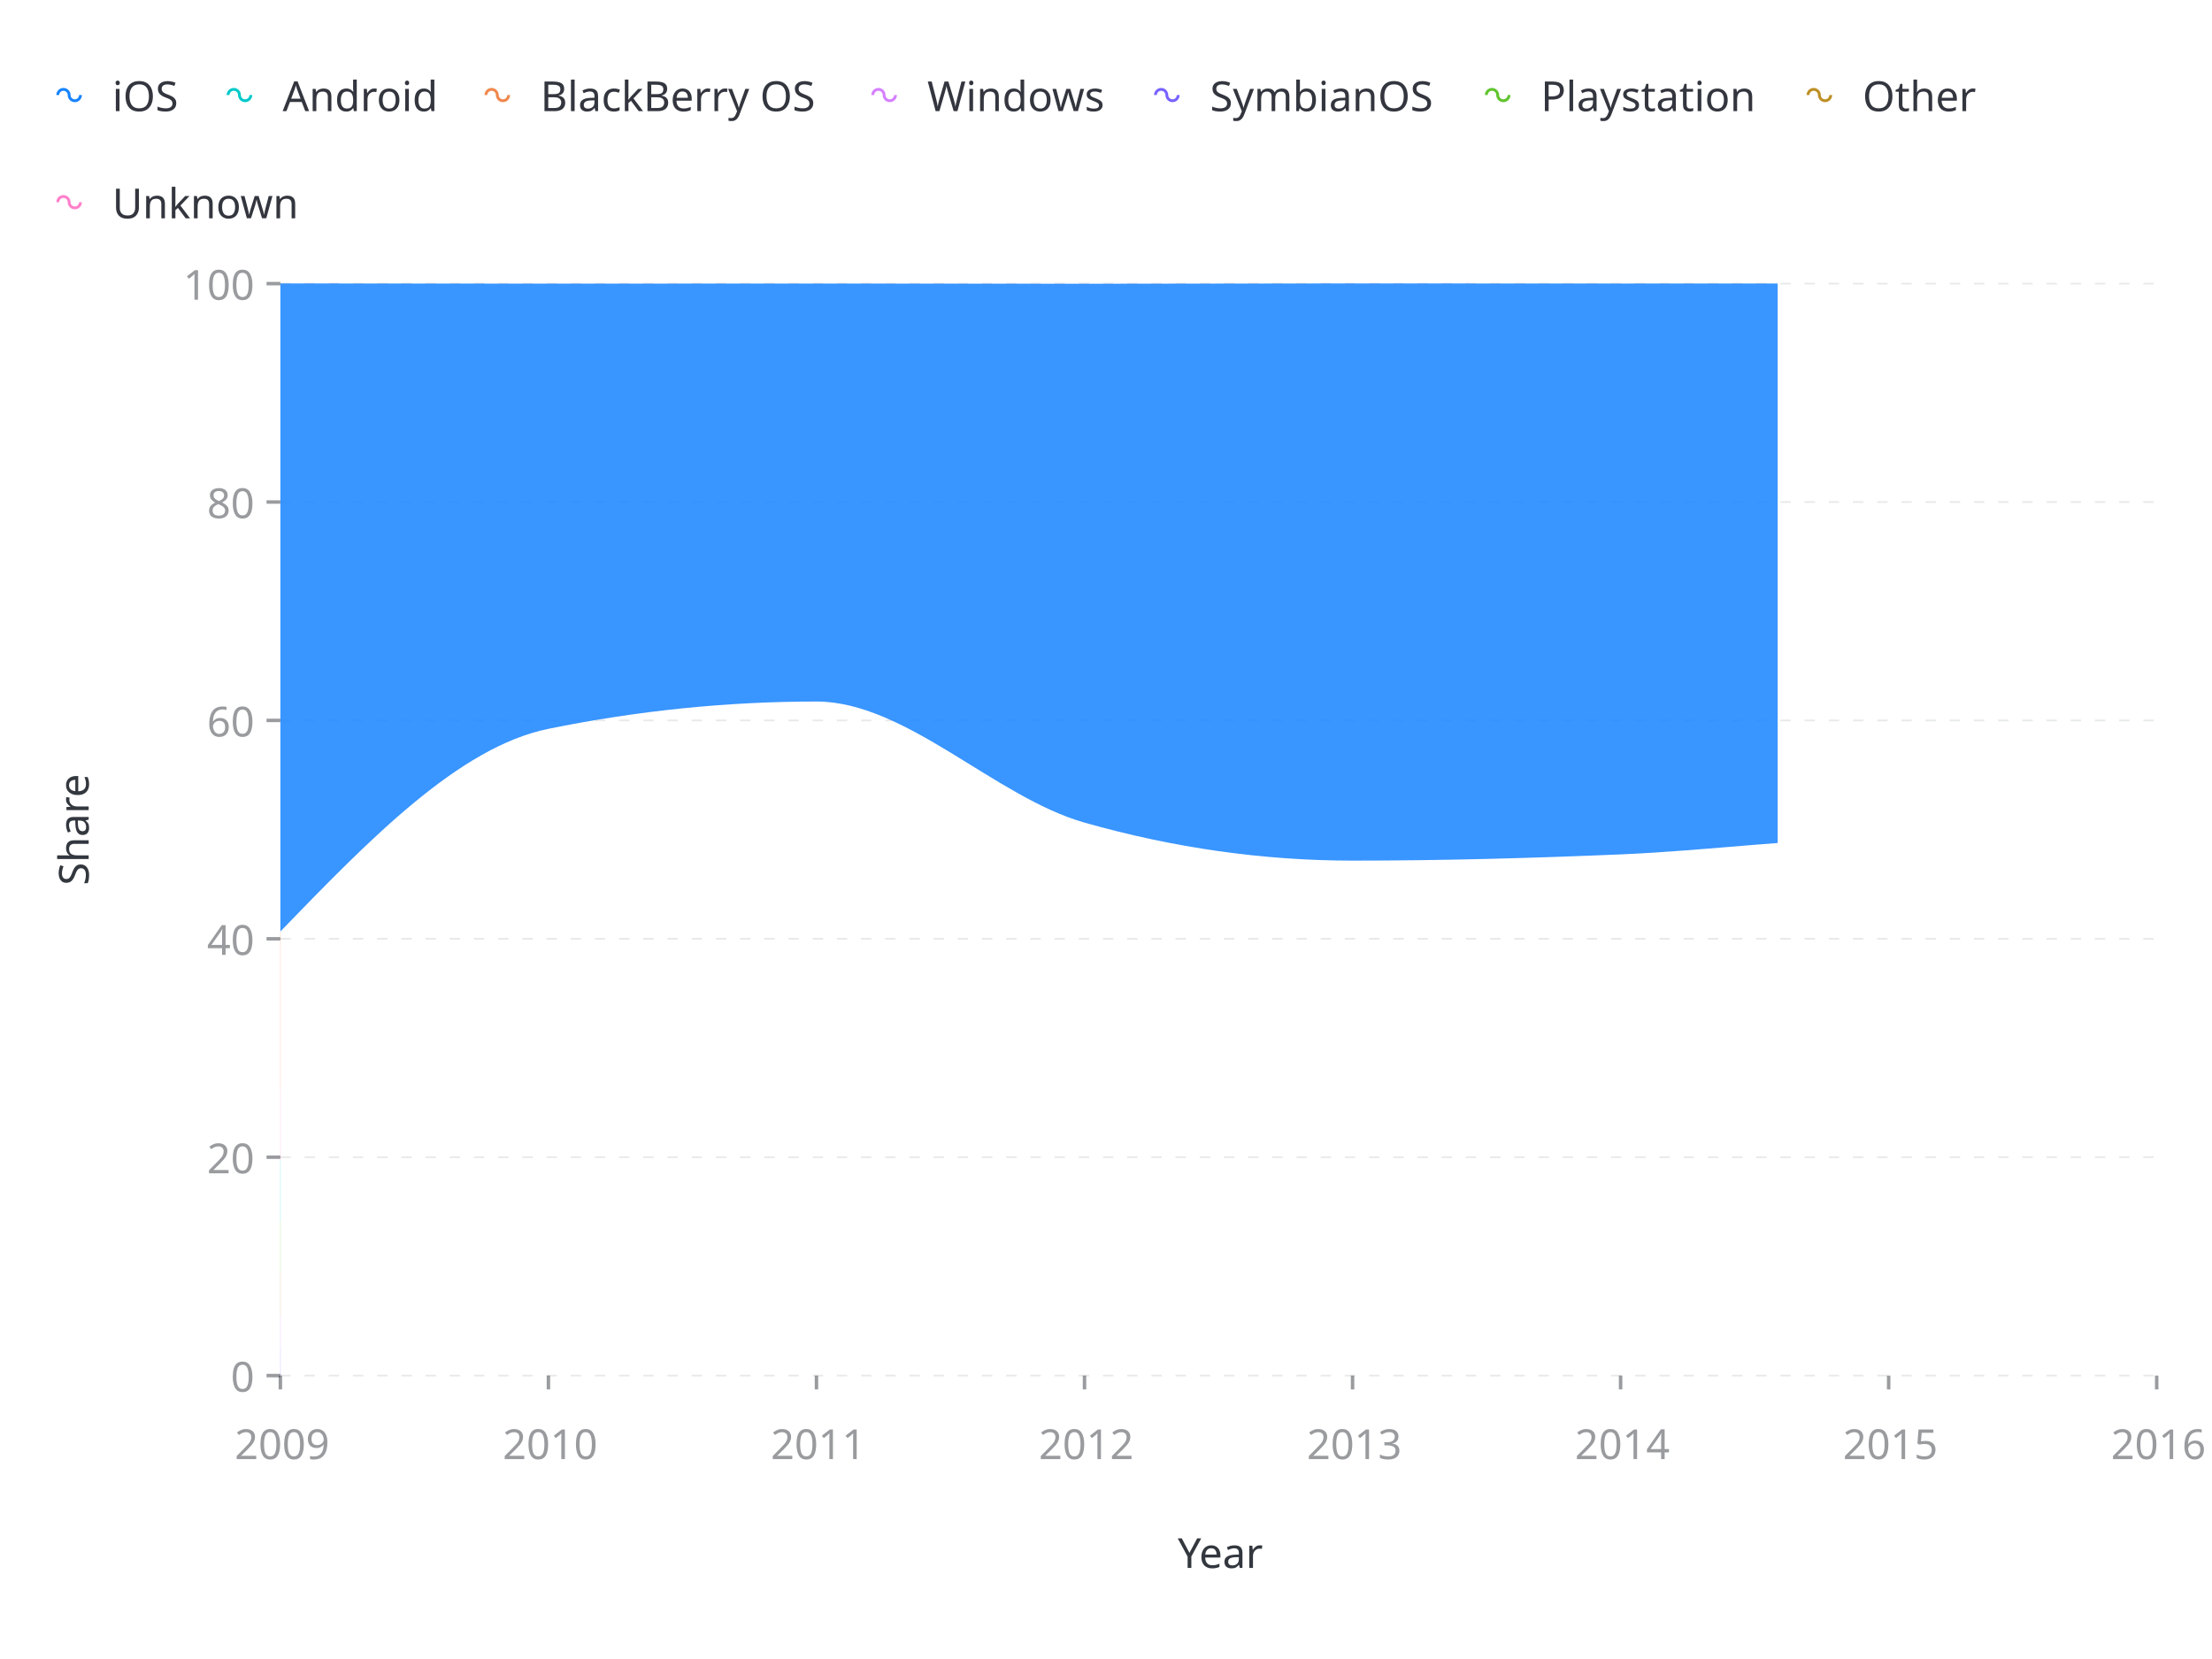
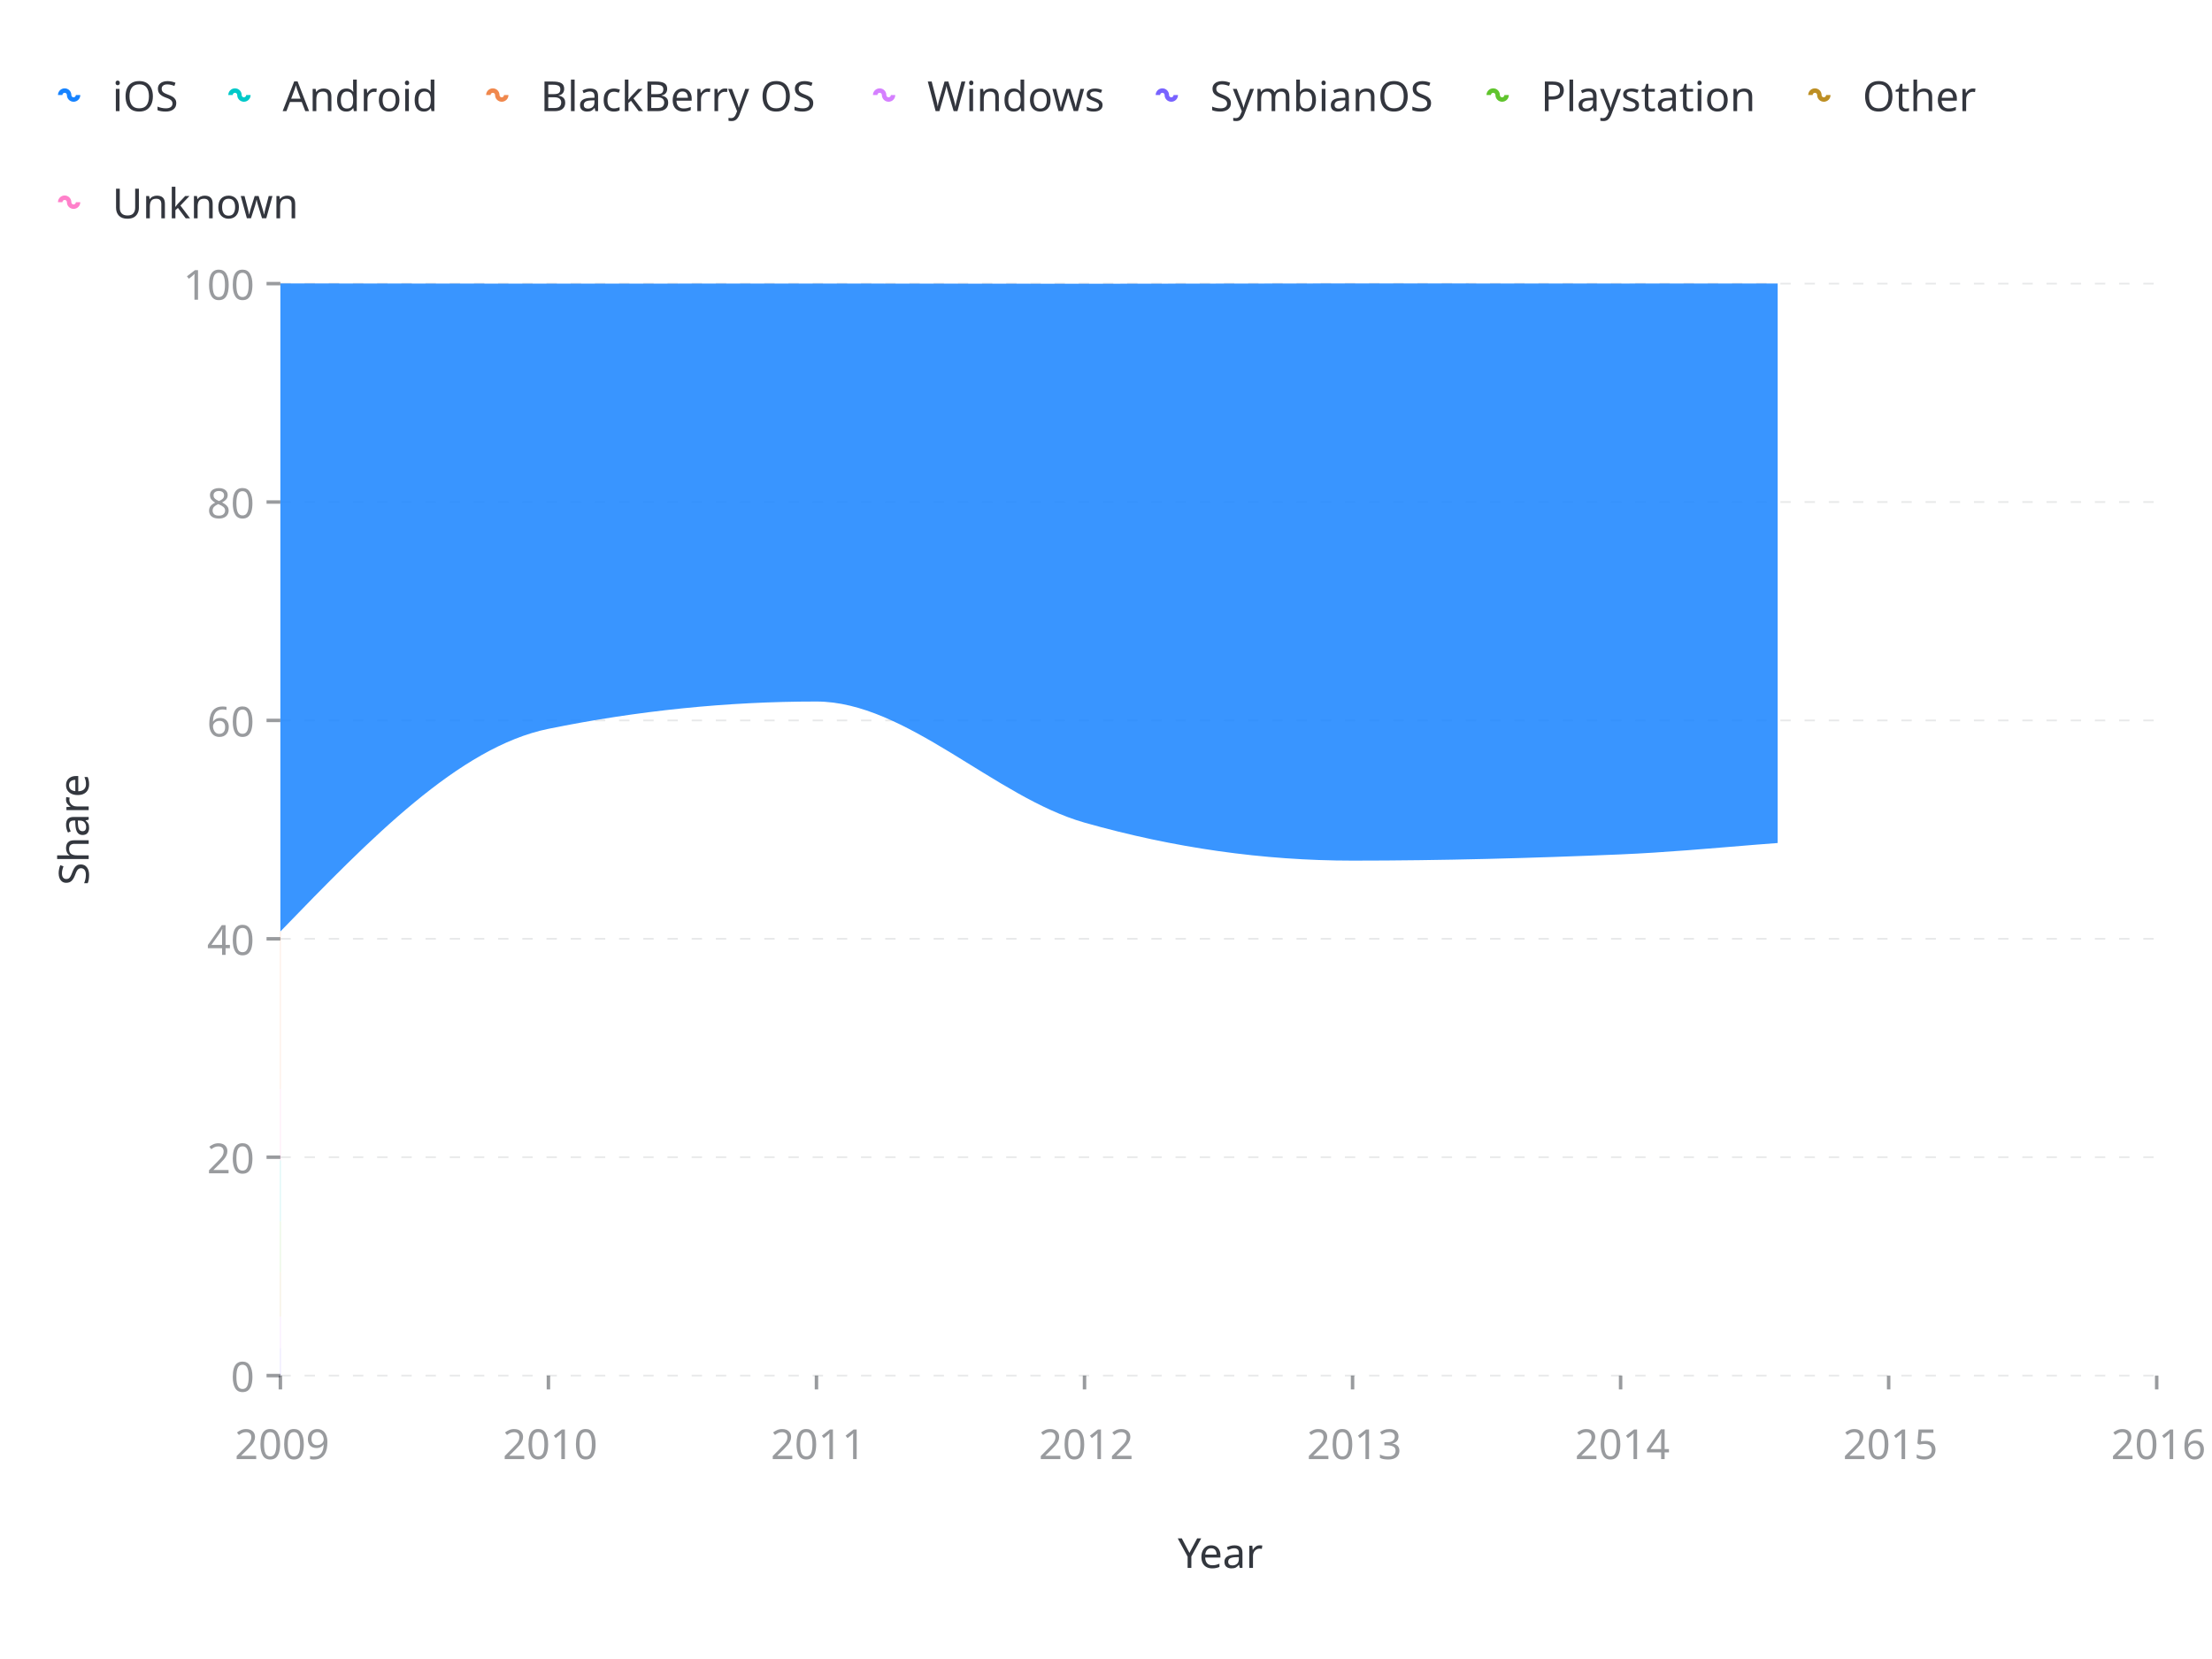
<svg xmlns="http://www.w3.org/2000/svg" width="640" height="480" color-interpolation-filters="sRGB" style="background: transparent;">
  <defs>
    <clipPath id="j" transform="matrix(1 0 0 1 -16 -16)">
      <use href="#a" transform="matrix(1 0 0 1 16 16)" />
    </clipPath>
    <clipPath id="k" transform="matrix(1 0 0 1 -81.12 -82)">
      <use href="#b" transform="matrix(.798 0 0 1 81.12 82)" />
    </clipPath>
    <clipPath id="l" transform="matrix(1 0 0 1 -81.12 -82)">
      <use href="#c" transform="matrix(.0001 0 0 1 81.12 82)" />
    </clipPath>
    <clipPath id="m" transform="matrix(1 0 0 1 -81.12 -82)">
      <use href="#d" transform="matrix(.0001 0 0 1 81.12 82)" />
    </clipPath>
    <clipPath id="n" transform="matrix(1 0 0 1 -81.12 -82)">
      <use href="#e" transform="matrix(.0001 0 0 1 81.12 82)" />
    </clipPath>
    <clipPath id="o" transform="matrix(1 0 0 1 -81.12 -82)">
      <use href="#f" transform="matrix(.0001 0 0 1 81.12 82)" />
    </clipPath>
    <clipPath id="p" transform="matrix(1 0 0 1 -81.12 -82)">
      <use href="#g" transform="matrix(.0001 0 0 1 81.12 82)" />
    </clipPath>
    <clipPath id="q" transform="matrix(1 0 0 1 -81.12 -82)">
      <use href="#h" transform="matrix(.0001 0 0 1 81.12 82)" />
    </clipPath>
    <clipPath id="r" transform="matrix(1 0 0 1 -81.12 -82)">
      <use href="#i" transform="matrix(.0001 0 0 1 81.12 82)" />
    </clipPath>
  </defs>
  <g>
    <g fill="none">
      <g fill="none" class="view">
        <g>
          <path width="640" height="480" x="0" y="0" fill="rgba(0,0,0,0)" d="m0 0 640 0 0 480-640 0z" class="area" />
        </g>
        <g>
          <path width="608" height="448" x="16" y="16" fill="rgba(0,0,0,0)" d="m16 16 608 0 0 448-608 0z" class="area" />
        </g>
        <g>
          <path width="542.88" height="316" x="81.12" y="82" fill="rgba(0,0,0,0)" d="m81.12 82 542.88 0 0 316-542.88 0z" class="area" />
        </g>
        <g>
          <path width="542.88" height="316" x="81.12" y="82" fill="rgba(0,0,0,0)" d="m81.12 82 542.88 0 0 316-542.88 0z" class="area" />
        </g>
        <g fill="none" class="component">
          <g fill="none" transform="matrix(1 0 0 1 16 16)">
            <g fill="none" class="legend-category">
              <g fill="none" class="legend-title-group">
                <g fill="none" class="legend-title" />
              </g>
              <g fill="none" class="legend-items-group">
                <g fill="none" class="legend-items">
                  <g fill="none" class="items-navigator">
                    <g fill="none" class="navigator-content-group" clip-path="url(#j)">
                      <g fill="none" class="navigator-play-window">
                        <g fill="none" class="items-item-page">
                          <g fill="none" class="items-item">
                            <g fill="none" class="legend-category-item-background-group">
                              <g>
                                <path width="37.28" height="23" fill="rgba(0,0,0,0)" d="m0 0 37.28 0 0 23-37.28 0z" class="legend-category-item-background" visibility="visible" />
                              </g>
                            </g>
-                             <g fill="none" class="legend-category-item-marker-group" transform="matrix(.41161 0 0 .41161 4 11.5)">
-                               <g>
-                                 <path fill="none" stroke="rgba(23,131,255,1)" stroke-width="2" d="M-8 0a4 4 0 1 1 8 0 4 4 0 1 0 8 0" class="legend-category-item-marker" visibility="visible" />
+                             <g fill="none" class="legend-category-item-marker-group" transform="matrix(.32322 0 0 .32322 4 11.5)">
+                               <g>
+                                 <path fill="none" stroke="rgba(23,131,255,1)" stroke-width="4" d="M-8 0a4 4 0 1 1 8 0 4 4 0 1 0 8 0" class="legend-category-item-marker" visibility="visible" />
                              </g>
                            </g>
                            <g fill="none" class="legend-category-item-label-group" transform="matrix(1 0 0 1 16 11.5)">
                              <g>
                                <text fill="rgba(29,33,41,1)" fill-opacity=".9" stroke-width="1" class="legend-category-item-label" dominant-baseline="central" dx=".5" dy="0" font-family="sans-serif" font-size="12" font-style="normal" font-variant="normal" font-weight="normal" paint-order="stroke" style="transform:translate(0px, 0px);" text-anchor="left" visibility="visible">iOS</text>
                              </g>
                            </g>
                            <g fill="none" class="legend-category-item-value-group" />
                          </g>
                          <g fill="none" class="items-item" transform="matrix(1 0 0 1 49.28 0)">
                            <g fill="none" class="legend-category-item-background-group">
                              <g>
                                <path width="62.6" height="23" fill="rgba(0,0,0,0)" d="m0 0 62.6 0 0 23-62.6 0z" class="legend-category-item-background" visibility="visible" />
                              </g>
                            </g>
-                             <g fill="none" class="legend-category-item-marker-group" transform="matrix(.41161 0 0 .41161 4 11.5)">
-                               <g>
-                                 <path fill="none" stroke="rgba(0,201,201,1)" stroke-width="2" d="M-8 0a4 4 0 1 1 8 0 4 4 0 1 0 8 0" class="legend-category-item-marker" visibility="visible" />
+                             <g fill="none" class="legend-category-item-marker-group" transform="matrix(.32322 0 0 .32322 4 11.5)">
+                               <g>
+                                 <path fill="none" stroke="rgba(0,201,201,1)" stroke-width="4" d="M-8 0a4 4 0 1 1 8 0 4 4 0 1 0 8 0" class="legend-category-item-marker" visibility="visible" />
                              </g>
                            </g>
                            <g fill="none" class="legend-category-item-label-group" transform="matrix(1 0 0 1 16 11.5)">
                              <g>
                                <text fill="rgba(29,33,41,1)" fill-opacity=".9" stroke-width="1" class="legend-category-item-label" dominant-baseline="central" dx=".5" dy="0" font-family="sans-serif" font-size="12" font-style="normal" font-variant="normal" font-weight="normal" paint-order="stroke" style="transform:translate(0px, 0px);" text-anchor="left" visibility="visible">Android</text>
                              </g>
                            </g>
                            <g fill="none" class="legend-category-item-value-group" />
                          </g>
                          <g fill="none" class="items-item" transform="matrix(1 0 0 1 123.88 0)">
                            <g fill="none" class="legend-category-item-background-group">
                              <g>
                                <path width="99.92" height="23" fill="rgba(0,0,0,0)" d="m0 0 99.92 0 0 23-99.92 0z" class="legend-category-item-background" visibility="visible" />
                              </g>
                            </g>
-                             <g fill="none" class="legend-category-item-marker-group" transform="matrix(.41161 0 0 .41161 4 11.5)">
-                               <g>
-                                 <path fill="none" stroke="rgba(240,136,77,1)" stroke-width="2" d="M-8 0a4 4 0 1 1 8 0 4 4 0 1 0 8 0" class="legend-category-item-marker" visibility="visible" />
+                             <g fill="none" class="legend-category-item-marker-group" transform="matrix(.32322 0 0 .32322 4 11.5)">
+                               <g>
+                                 <path fill="none" stroke="rgba(240,136,77,1)" stroke-width="4" d="M-8 0a4 4 0 1 1 8 0 4 4 0 1 0 8 0" class="legend-category-item-marker" visibility="visible" />
                              </g>
                            </g>
                            <g fill="none" class="legend-category-item-label-group" transform="matrix(1 0 0 1 16 11.5)">
                              <g>
                                <text fill="rgba(29,33,41,1)" fill-opacity=".9" stroke-width="1" class="legend-category-item-label" dominant-baseline="central" dx=".5" dy="0" font-family="sans-serif" font-size="12" font-style="normal" font-variant="normal" font-weight="normal" paint-order="stroke" style="transform:translate(0px, 0px);" text-anchor="left" visibility="visible">BlackBerry OS</text>
                              </g>
                            </g>
                            <g fill="none" class="legend-category-item-value-group" />
                          </g>
                          <g fill="none" class="items-item" transform="matrix(1 0 0 1 235.8 0)">
                            <g fill="none" class="legend-category-item-background-group">
                              <g>
                                <path width="69.8" height="23" fill="rgba(0,0,0,0)" d="m0 0 69.8 0 0 23-69.8 0z" class="legend-category-item-background" visibility="visible" />
                              </g>
                            </g>
-                             <g fill="none" class="legend-category-item-marker-group" transform="matrix(.41161 0 0 .41161 4 11.5)">
-                               <g>
-                                 <path fill="none" stroke="rgba(213,128,255,1)" stroke-width="2" d="M-8 0a4 4 0 1 1 8 0 4 4 0 1 0 8 0" class="legend-category-item-marker" visibility="visible" />
+                             <g fill="none" class="legend-category-item-marker-group" transform="matrix(.32322 0 0 .32322 4 11.5)">
+                               <g>
+                                 <path fill="none" stroke="rgba(213,128,255,1)" stroke-width="4" d="M-8 0a4 4 0 1 1 8 0 4 4 0 1 0 8 0" class="legend-category-item-marker" visibility="visible" />
                              </g>
                            </g>
                            <g fill="none" class="legend-category-item-label-group" transform="matrix(1 0 0 1 16 11.5)">
                              <g>
                                <text fill="rgba(29,33,41,1)" fill-opacity=".9" stroke-width="1" class="legend-category-item-label" dominant-baseline="central" dx=".5" dy="0" font-family="sans-serif" font-size="12" font-style="normal" font-variant="normal" font-weight="normal" paint-order="stroke" style="transform:translate(0px, 0px);" text-anchor="left" visibility="visible">Windows</text>
                              </g>
                            </g>
                            <g fill="none" class="legend-category-item-value-group" />
                          </g>
                          <g fill="none" class="items-item" transform="matrix(1 0 0 1 317.6 0)">
                            <g fill="none" class="legend-category-item-background-group">
                              <g>
                                <path width="83.72" height="23" fill="rgba(0,0,0,0)" d="m0 0 83.72 0 0 23-83.72 0z" class="legend-category-item-background" visibility="visible" />
                              </g>
                            </g>
-                             <g fill="none" class="legend-category-item-marker-group" transform="matrix(.41161 0 0 .41161 4 11.5)">
-                               <g>
-                                 <path fill="none" stroke="rgba(120,99,255,1)" stroke-width="2" d="M-8 0a4 4 0 1 1 8 0 4 4 0 1 0 8 0" class="legend-category-item-marker" visibility="visible" />
+                             <g fill="none" class="legend-category-item-marker-group" transform="matrix(.32322 0 0 .32322 4 11.5)">
+                               <g>
+                                 <path fill="none" stroke="rgba(120,99,255,1)" stroke-width="4" d="M-8 0a4 4 0 1 1 8 0 4 4 0 1 0 8 0" class="legend-category-item-marker" visibility="visible" />
                              </g>
                            </g>
                            <g fill="none" class="legend-category-item-label-group" transform="matrix(1 0 0 1 16 11.5)">
                              <g>
                                <text fill="rgba(29,33,41,1)" fill-opacity=".9" stroke-width="1" class="legend-category-item-label" dominant-baseline="central" dx=".5" dy="0" font-family="sans-serif" font-size="12" font-style="normal" font-variant="normal" font-weight="normal" paint-order="stroke" style="transform:translate(0px, 0px);" text-anchor="left" visibility="visible">SymbianOS</text>
                              </g>
                            </g>
                            <g fill="none" class="legend-category-item-value-group" />
                          </g>
                          <g fill="none" class="items-item" transform="matrix(1 0 0 1 413.32 0)">
                            <g fill="none" class="legend-category-item-background-group">
                              <g>
                                <path width="81.08" height="23" fill="rgba(0,0,0,0)" d="m0 0 81.08 0 0 23-81.08 0z" class="legend-category-item-background" visibility="visible" />
                              </g>
                            </g>
-                             <g fill="none" class="legend-category-item-marker-group" transform="matrix(.41161 0 0 .41161 4 11.5)">
-                               <g>
-                                 <path fill="none" stroke="rgba(96,196,45,1)" stroke-width="2" d="M-8 0a4 4 0 1 1 8 0 4 4 0 1 0 8 0" class="legend-category-item-marker" visibility="visible" />
+                             <g fill="none" class="legend-category-item-marker-group" transform="matrix(.32322 0 0 .32322 4 11.5)">
+                               <g>
+                                 <path fill="none" stroke="rgba(96,196,45,1)" stroke-width="4" d="M-8 0a4 4 0 1 1 8 0 4 4 0 1 0 8 0" class="legend-category-item-marker" visibility="visible" />
                              </g>
                            </g>
                            <g fill="none" class="legend-category-item-label-group" transform="matrix(1 0 0 1 16 11.5)">
                              <g>
                                <text fill="rgba(29,33,41,1)" fill-opacity=".9" stroke-width="1" class="legend-category-item-label" dominant-baseline="central" dx=".5" dy="0" font-family="sans-serif" font-size="12" font-style="normal" font-variant="normal" font-weight="normal" paint-order="stroke" style="transform:translate(0px, 0px);" text-anchor="left" visibility="visible">Playstation</text>
                              </g>
                            </g>
                            <g fill="none" class="legend-category-item-value-group" />
                          </g>
                          <g fill="none" class="items-item" transform="matrix(1 0 0 1 506.4 0)">
                            <g fill="none" class="legend-category-item-background-group">
                              <g>
                                <path width="49.76" height="23" fill="rgba(0,0,0,0)" d="m0 0 49.76 0 0 23-49.76 0z" class="legend-category-item-background" visibility="visible" />
                              </g>
                            </g>
-                             <g fill="none" class="legend-category-item-marker-group" transform="matrix(.41161 0 0 .41161 4 11.5)">
-                               <g>
-                                 <path fill="none" stroke="rgba(189,143,36,1)" stroke-width="2" d="M-8 0a4 4 0 1 1 8 0 4 4 0 1 0 8 0" class="legend-category-item-marker" visibility="visible" />
+                             <g fill="none" class="legend-category-item-marker-group" transform="matrix(.32322 0 0 .32322 4 11.5)">
+                               <g>
+                                 <path fill="none" stroke="rgba(189,143,36,1)" stroke-width="4" d="M-8 0a4 4 0 1 1 8 0 4 4 0 1 0 8 0" class="legend-category-item-marker" visibility="visible" />
                              </g>
                            </g>
                            <g fill="none" class="legend-category-item-label-group" transform="matrix(1 0 0 1 16 11.5)">
                              <g>
                                <text fill="rgba(29,33,41,1)" fill-opacity=".9" stroke-width="1" class="legend-category-item-label" dominant-baseline="central" dx=".5" dy="0" font-family="sans-serif" font-size="12" font-style="normal" font-variant="normal" font-weight="normal" paint-order="stroke" style="transform:translate(0px, 0px);" text-anchor="left" visibility="visible">Other</text>
                              </g>
                            </g>
                            <g fill="none" class="legend-category-item-value-group" />
                          </g>
                          <g fill="none" class="items-item" transform="matrix(1 0 0 1 0 31)">
                            <g fill="none" class="legend-category-item-background-group">
                              <g>
                                <path width="70.88" height="23" fill="rgba(0,0,0,0)" d="m0 0 70.88 0 0 23-70.88 0z" class="legend-category-item-background" visibility="visible" />
                              </g>
                            </g>
-                             <g fill="none" class="legend-category-item-marker-group" transform="matrix(.41161 0 0 .41161 4 11.5)">
-                               <g>
-                                 <path fill="none" stroke="rgba(255,128,202,1)" stroke-width="2" d="M-8 0a4 4 0 1 1 8 0 4 4 0 1 0 8 0" class="legend-category-item-marker" visibility="visible" />
+                             <g fill="none" class="legend-category-item-marker-group" transform="matrix(.32322 0 0 .32322 4 11.5)">
+                               <g>
+                                 <path fill="none" stroke="rgba(255,128,202,1)" stroke-width="4" d="M-8 0a4 4 0 1 1 8 0 4 4 0 1 0 8 0" class="legend-category-item-marker" visibility="visible" />
                              </g>
                            </g>
                            <g fill="none" class="legend-category-item-label-group" transform="matrix(1 0 0 1 16 11.5)">
                              <g>
                                <text fill="rgba(29,33,41,1)" fill-opacity=".9" stroke-width="1" class="legend-category-item-label" dominant-baseline="central" dx=".5" dy="0" font-family="sans-serif" font-size="12" font-style="normal" font-variant="normal" font-weight="normal" paint-order="stroke" style="transform:translate(0px, 0px);" text-anchor="left" visibility="visible">Unknown</text>
                              </g>
                            </g>
                            <g fill="none" class="legend-category-item-value-group" />
                          </g>
                        </g>
                      </g>
                    </g>
                    <g fill="none" class="navigator-controller" />
                    <g>
                      <path id="a" width="556.16" height="54" fill="none" d="m0 0 556.16 0 0 54-556.16 0z" class="navigator-clip-path" />
                    </g>
                  </g>
                </g>
              </g>
            </g>
          </g>
        </g>
        <g fill="none" class="component">
          <g fill="none" class="axis">
            <g fill="none" class="axis-grid-group" />
            <g fill="none" class="axis-main-group">
              <g fill="none" class="axis-line-group">
                <g>
                  <line x1="81.12" x2="624" y1="398" y2="398" fill="none" stroke="rgba(29,33,41,1)" stroke-opacity=".45" stroke-width=".5" class="axis-line axis-line" opacity="0" />
                </g>
              </g>
              <g fill="none" class="axis-tick-group">
                <g fill="none" class="axis-tick" transform="matrix(1 0 0 1 81.12 398)">
                  <g>
                    <line x1="0" x2="0" y1="0" y2="4" fill="none" stroke="rgba(29,33,41,1)" stroke-width="1" class="axis-tick-item" opacity=".45" />
                  </g>
                </g>
                <g fill="none" class="axis-tick" transform="matrix(1 0 0 1 158.6743 398)">
                  <g>
                    <line x1="0" x2="0" y1="0" y2="4" fill="none" stroke="rgba(29,33,41,1)" stroke-width="1" class="axis-tick-item" opacity=".45" />
                  </g>
                </g>
                <g fill="none" class="axis-tick" transform="matrix(1 0 0 1 236.2286 398)">
                  <g>
                    <line x1="0" x2="0" y1="0" y2="4" fill="none" stroke="rgba(29,33,41,1)" stroke-width="1" class="axis-tick-item" opacity=".45" />
                  </g>
                </g>
                <g fill="none" class="axis-tick" transform="matrix(1 0 0 1 313.7829 398)">
                  <g>
                    <line x1="0" x2="0" y1="0" y2="4" fill="none" stroke="rgba(29,33,41,1)" stroke-width="1" class="axis-tick-item" opacity=".45" />
                  </g>
                </g>
                <g fill="none" class="axis-tick" transform="matrix(1 0 0 1 391.3372 398)">
                  <g>
                    <line x1="0" x2="0" y1="0" y2="4" fill="none" stroke="rgba(29,33,41,1)" stroke-width="1" class="axis-tick-item" opacity=".45" />
                  </g>
                </g>
                <g fill="none" class="axis-tick" transform="matrix(1 0 0 1 468.8914 398)">
                  <g>
                    <line x1="0" x2="0" y1="0" y2="4" fill="none" stroke="rgba(29,33,41,1)" stroke-width="1" class="axis-tick-item" opacity=".45" />
                  </g>
                </g>
                <g fill="none" class="axis-tick" transform="matrix(1 0 0 1 546.4457 398)">
                  <g>
                    <line x1="0" x2="0" y1="0" y2="4" fill="none" stroke="rgba(29,33,41,1)" stroke-width="1" class="axis-tick-item" opacity=".45" />
                  </g>
                </g>
                <g fill="none" class="axis-tick" transform="matrix(1 0 0 1 624 398)">
                  <g>
                    <line x1="0" x2="0" y1="0" y2="4" fill="none" stroke="rgba(29,33,41,1)" stroke-width="1" class="axis-tick-item" opacity=".45" />
                  </g>
                </g>
              </g>
              <g fill="none" class="axis-label-group">
                <g fill="none" class="axis-label" transform="matrix(1 0 0 1 81.12 406)">
                  <g>
                    <text fill="rgba(29,33,41,1)" stroke-width="1" class="axis-label-item" dominant-baseline="central" dx=".5" dy="11.5" font-family="sans-serif" font-size="12" font-style="normal" font-variant="normal" font-weight="normal" opacity=".45" paint-order="stroke" style="transform:translate(0px, 0px);" text-anchor="middle" visibility="visible">2009</text>
                  </g>
                </g>
                <g fill="none" class="axis-label" transform="matrix(1 0 0 1 158.6743 406)">
                  <g>
                    <text fill="rgba(29,33,41,1)" stroke-width="1" class="axis-label-item" dominant-baseline="central" dx=".5" dy="11.5" font-family="sans-serif" font-size="12" font-style="normal" font-variant="normal" font-weight="normal" opacity=".45" paint-order="stroke" style="transform:translate(0px, 0px);" text-anchor="middle" visibility="visible">2010</text>
                  </g>
                </g>
                <g fill="none" class="axis-label" transform="matrix(1 0 0 1 236.2286 406)">
                  <g>
                    <text fill="rgba(29,33,41,1)" stroke-width="1" class="axis-label-item" dominant-baseline="central" dx=".5" dy="11.5" font-family="sans-serif" font-size="12" font-style="normal" font-variant="normal" font-weight="normal" opacity=".45" paint-order="stroke" style="transform:translate(0px, 0px);" text-anchor="middle" visibility="visible">2011</text>
                  </g>
                </g>
                <g fill="none" class="axis-label" transform="matrix(1 0 0 1 313.7829 406)">
                  <g>
                    <text fill="rgba(29,33,41,1)" stroke-width="1" class="axis-label-item" dominant-baseline="central" dx=".5" dy="11.5" font-family="sans-serif" font-size="12" font-style="normal" font-variant="normal" font-weight="normal" opacity=".45" paint-order="stroke" style="transform:translate(0px, 0px);" text-anchor="middle" visibility="visible">2012</text>
                  </g>
                </g>
                <g fill="none" class="axis-label" transform="matrix(1 0 0 1 391.3372 406)">
                  <g>
                    <text fill="rgba(29,33,41,1)" stroke-width="1" class="axis-label-item" dominant-baseline="central" dx=".5" dy="11.5" font-family="sans-serif" font-size="12" font-style="normal" font-variant="normal" font-weight="normal" opacity=".45" paint-order="stroke" style="transform:translate(0px, 0px);" text-anchor="middle" visibility="visible">2013</text>
                  </g>
                </g>
                <g fill="none" class="axis-label" transform="matrix(1 0 0 1 468.8914 406)">
                  <g>
                    <text fill="rgba(29,33,41,1)" stroke-width="1" class="axis-label-item" dominant-baseline="central" dx=".5" dy="11.5" font-family="sans-serif" font-size="12" font-style="normal" font-variant="normal" font-weight="normal" opacity=".45" paint-order="stroke" style="transform:translate(0px, 0px);" text-anchor="middle" visibility="visible">2014</text>
                  </g>
                </g>
                <g fill="none" class="axis-label" transform="matrix(1 0 0 1 546.4457 406)">
                  <g>
                    <text fill="rgba(29,33,41,1)" stroke-width="1" class="axis-label-item" dominant-baseline="central" dx=".5" dy="11.5" font-family="sans-serif" font-size="12" font-style="normal" font-variant="normal" font-weight="normal" opacity=".45" paint-order="stroke" style="transform:translate(0px, 0px);" text-anchor="middle" visibility="visible">2015</text>
                  </g>
                </g>
                <g fill="none" class="axis-label" transform="matrix(1 0 0 1 624 406)">
                  <g>
                    <text fill="rgba(29,33,41,1)" stroke-width="1" class="axis-label-item" dominant-baseline="central" dx=".5" dy="11.5" font-family="sans-serif" font-size="12" font-style="normal" font-variant="normal" font-weight="normal" opacity=".45" paint-order="stroke" style="transform:translate(0px, 0px);" text-anchor="middle" visibility="visible">2016</text>
                  </g>
                </g>
              </g>
            </g>
            <g fill="none" class="axis-title-group" transform="matrix(1 0 0 1 352.58 452.5)">
              <g transform="matrix(1 0 0 1 0 8)">
                <text fill="rgba(29,33,41,1)" stroke-width="1" class="axis-title" dominant-baseline="central" dx=".5" dy="-11.5" font-family="sans-serif" font-size="12" font-style="normal" font-variant="normal" font-weight="normal" opacity=".9" paint-order="stroke" style="transform:translate(0px, 0px);" text-anchor="middle">Year</text>
              </g>
            </g>
          </g>
        </g>
        <g fill="none" class="component">
          <g fill="none" class="axis">
            <g fill="none" class="axis-grid-group">
              <g fill="none" class="axis-grid">
                <g fill="none" class="grid-line-group">
                  <g>
                    <path fill="none" stroke="rgba(29,33,41,1)" stroke-dasharray="3,4" stroke-opacity=".1" stroke-width=".5" d="m81.12 398 542.88 0" class="grid-line" />
                  </g>
                  <g>
                    <path fill="none" stroke="rgba(29,33,41,1)" stroke-dasharray="3,4" stroke-opacity=".1" stroke-width=".5" d="m81.12 334.813 542.88 0" class="grid-line" />
                  </g>
                  <g>
                    <path fill="none" stroke="rgba(29,33,41,1)" stroke-dasharray="3,4" stroke-opacity=".1" stroke-width=".5" d="m81.12 271.625 542.88 0" class="grid-line" />
                  </g>
                  <g>
                    <path fill="none" stroke="rgba(29,33,41,1)" stroke-dasharray="3,4" stroke-opacity=".1" stroke-width=".5" d="m81.12 208.438 542.88 0" class="grid-line" />
                  </g>
                  <g>
                    <path fill="none" stroke="rgba(29,33,41,1)" stroke-dasharray="3,4" stroke-opacity=".1" stroke-width=".5" d="m81.12 145.25 542.88 0" class="grid-line" />
                  </g>
                  <g>
                    <path fill="none" stroke="rgba(29,33,41,1)" stroke-dasharray="3,4" stroke-opacity=".1" stroke-width=".5" d="m81.12 82.063 542.88 0" class="grid-line" />
                  </g>
                </g>
                <g fill="none" class="grid-region-group" />
              </g>
            </g>
            <g fill="none" class="axis-main-group">
              <g fill="none" class="axis-line-group">
                <g>
                  <line x1="81.12" x2="81.12" y1="398" y2="82" fill="none" stroke="rgba(29,33,41,1)" stroke-opacity=".45" stroke-width=".5" class="axis-line axis-line" opacity="0" />
                </g>
              </g>
              <g fill="none" class="axis-tick-group">
                <g fill="none" class="axis-tick" transform="matrix(1 0 0 1 81.12 398)">
                  <g>
                    <line x1="0" x2="-4" y1="0" y2="0" fill="none" stroke="rgba(29,33,41,1)" stroke-width="1" class="axis-tick-item" opacity=".45" />
                  </g>
                </g>
                <g fill="none" class="axis-tick" transform="matrix(1 0 0 1 81.12 334.8127)">
                  <g>
                    <line x1="0" x2="-4" y1="0" y2="0" fill="none" stroke="rgba(29,33,41,1)" stroke-width="1" class="axis-tick-item" opacity=".45" />
                  </g>
                </g>
                <g fill="none" class="axis-tick" transform="matrix(1 0 0 1 81.12 271.6253)">
                  <g>
                    <line x1="0" x2="-4" y1="0" y2="0" fill="none" stroke="rgba(29,33,41,1)" stroke-width="1" class="axis-tick-item" opacity=".45" />
                  </g>
                </g>
                <g fill="none" class="axis-tick" transform="matrix(1 0 0 1 81.12 208.438)">
                  <g>
                    <line x1="0" x2="-4" y1="0" y2="0" fill="none" stroke="rgba(29,33,41,1)" stroke-width="1" class="axis-tick-item" opacity=".45" />
                  </g>
                </g>
                <g fill="none" class="axis-tick" transform="matrix(1 0 0 1 81.12 145.2505)">
                  <g>
                    <line x1="0" x2="-4" y1="0" y2="0" fill="none" stroke="rgba(29,33,41,1)" stroke-width="1" class="axis-tick-item" opacity=".45" />
                  </g>
                </g>
                <g fill="none" class="axis-tick" transform="matrix(1 0 0 1 81.12 82.0632)">
                  <g>
                    <line x1="0" x2="-4" y1="0" y2="0" fill="none" stroke="rgba(29,33,41,1)" stroke-width="1" class="axis-tick-item" opacity=".45" />
                  </g>
                </g>
              </g>
              <g fill="none" class="axis-label-group">
                <g fill="none" class="axis-label" transform="matrix(1 0 0 1 73.12 398)">
                  <g>
                    <text fill="rgba(29,33,41,1)" stroke-width="1" class="axis-label-item" dominant-baseline="central" dx=".5" dy="0" font-family="sans-serif" font-size="12" font-style="normal" font-variant="normal" font-weight="normal" opacity=".45" paint-order="stroke" style="transform:translate(0px, 0px);" text-anchor="end" visibility="visible">0</text>
                  </g>
                </g>
                <g fill="none" class="axis-label" transform="matrix(1 0 0 1 73.12 334.8127)">
                  <g>
                    <text fill="rgba(29,33,41,1)" stroke-width="1" class="axis-label-item" dominant-baseline="central" dx=".5" dy="0" font-family="sans-serif" font-size="12" font-style="normal" font-variant="normal" font-weight="normal" opacity=".45" paint-order="stroke" style="transform:translate(0px, 0px);" text-anchor="end" visibility="visible">20</text>
                  </g>
                </g>
                <g fill="none" class="axis-label" transform="matrix(1 0 0 1 73.12 271.6253)">
                  <g>
                    <text fill="rgba(29,33,41,1)" stroke-width="1" class="axis-label-item" dominant-baseline="central" dx=".5" dy="0" font-family="sans-serif" font-size="12" font-style="normal" font-variant="normal" font-weight="normal" opacity=".45" paint-order="stroke" style="transform:translate(0px, 0px);" text-anchor="end" visibility="visible">40</text>
                  </g>
                </g>
                <g fill="none" class="axis-label" transform="matrix(1 0 0 1 73.12 208.438)">
                  <g>
                    <text fill="rgba(29,33,41,1)" stroke-width="1" class="axis-label-item" dominant-baseline="central" dx=".5" dy="0" font-family="sans-serif" font-size="12" font-style="normal" font-variant="normal" font-weight="normal" opacity=".45" paint-order="stroke" style="transform:translate(0px, 0px);" text-anchor="end" visibility="visible">60</text>
                  </g>
                </g>
                <g fill="none" class="axis-label" transform="matrix(1 0 0 1 73.12 145.2505)">
                  <g>
                    <text fill="rgba(29,33,41,1)" stroke-width="1" class="axis-label-item" dominant-baseline="central" dx=".5" dy="0" font-family="sans-serif" font-size="12" font-style="normal" font-variant="normal" font-weight="normal" opacity=".45" paint-order="stroke" style="transform:translate(0px, 0px);" text-anchor="end" visibility="visible">80</text>
                  </g>
                </g>
                <g fill="none" class="axis-label" transform="matrix(1 0 0 1 73.12 82.0632)">
                  <g>
                    <text fill="rgba(29,33,41,1)" stroke-width="1" class="axis-label-item" dominant-baseline="central" dx=".5" dy="0" font-family="sans-serif" font-size="12" font-style="normal" font-variant="normal" font-weight="normal" opacity=".45" paint-order="stroke" style="transform:translate(0px, 0px);" text-anchor="end" visibility="visible">100</text>
                  </g>
                </g>
              </g>
            </g>
            <g fill="none" class="axis-title-group" transform="matrix(1 0 0 1 28.5 240.0316)">
              <g transform="matrix(0 -1 1 0 -7.5 .5)">
                <text fill="rgba(29,33,41,1)" stroke-width="1" class="axis-title" dominant-baseline="central" dx=".5" dy="0" font-family="sans-serif" font-size="12" font-style="normal" font-variant="normal" font-weight="normal" opacity=".9" paint-order="stroke" style="transform:translate(0px, 0px);" text-anchor="middle">Share</text>
              </g>
            </g>
          </g>
        </g>
        <g transform="matrix(1 0 0 1 81.12 82)">
          <path width="542.88" height="316" fill="rgba(0,0,0,0)" d="m0 0 542.88 0 0 316-542.88 0z" class="plot" />
          <g fill="none" class="main-layer">
            <g clip-path="url(#k)">
              <path fill="rgba(23,131,255,1)" fill-opacity=".85" stroke="rgba(23,131,255,1)" stroke-width="0" d="M0 0c25.851.032 51.703.063 77.554.063 25.852 0 51.703-.031 77.555-.031 25.851 0 51.702.063 77.554.063 25.851 0 51.703-.095 77.554-.095 25.852 0 51.703.032 77.554.032 25.852 0 51.703-.032 77.555-.032 25.851 0 51.703.032 77.554.063l0 168.015c-25.851-3.807-51.703-7.614-77.554-7.614-25.852 0-51.703 3.649-77.555 4.739-25.851 1.09-51.702 1.801-77.554 1.801-25.851 0-51.703-3.665-77.554-10.994-25.852-7.33-51.703-35.038-77.554-35.038-25.852 0-51.703 2.633-77.555 7.899-25.851 5.265-51.703 31.951-77.554 58.637Z" class="element" />
              <g transform="matrix(.798 0 0 1 0 0)">
                <path id="b" fill="none" d="m0 0 542.88 0 0 187.508-542.88 0Z" />
              </g>
            </g>
            <g clip-path="url(#l)">
              <path fill="rgba(0,201,201,1)" fill-opacity=".85" stroke="rgba(0,201,201,1)" stroke-width="0" d="M0 253.729c25.851-4.971 51.703-9.942 77.554-29.825 25.852-19.883 51.703-102.932 77.555-102.932 25.851 0 51.702 27.708 77.554 35.038 25.851 7.329 51.703 10.994 77.554 10.994 25.852 0 51.703-.711 77.554-1.801 25.852-1.09 51.703-4.739 77.555-4.739 25.851 0 51.703 3.807 77.554 7.614l0 142.804c-25.851-.785-51.703-1.569-77.554-3.507-25.852-1.938-51.703-5.397-77.555-8.12-25.851-2.722-51.702-5.75-77.554-8.214-25.851-2.464-51.703-2.191-77.554-6.571-25.852-4.381-51.703-52.667-77.554-52.667-25.852 0-51.703 45.716-77.555 45.716-25.851 0-51.703-3.08-77.554-6.161Z" class="element" />
              <g transform="matrix(.0001 0 0 1 0 0)">
                <path id="c" fill="none" fill-opacity="0" stroke-opacity="0" d="m0 120.972 542.88 0 0 189.91-542.88 0Z" opacity="0" />
              </g>
            </g>
            <g clip-path="url(#m)">
              <path fill="rgba(240,136,77,1)" fill-opacity=".85" stroke="rgba(240,136,77,1)" stroke-width="0" d="M0 187.508c25.851-29.318 51.703-58.637 77.554-58.637 25.852 0 51.703 76.999 77.555 102.932 25.851 25.933 51.702 48.286 77.554 52.667 25.851 4.38 51.703 3.222 77.554 6.571 25.852 3.349 51.703 9.931 77.554 13.522 25.852 3.591 51.703 6.277 77.555 8.025 25.851 1.748 51.703 2.185 77.554 2.622l0 .6c-25.851-.371-51.703-.742-77.554-1.737-25.852-.995-51.703-2.133-77.555-4.234-25.851-2.101-51.702-6.034-77.554-8.372-25.851-2.338-51.703-2.88-77.554-5.655-25.852-2.775-51.703-3.665-77.554-10.995-25.852-7.33-51.703-60.913-77.555-60.913-25.851 0-51.703 4.582-77.554 9.163Z" class="element" />
              <g transform="matrix(.0001 0 0 1 0 0)">
                <path id="d" fill="none" fill-opacity="0" stroke-opacity="0" d="m0 128.871 542.88 0 0 186.939-542.88 0Z" opacity="0" />
              </g>
            </g>
            <g clip-path="url(#n)">
              <path fill="rgba(213,128,255,1)" fill-opacity=".85" stroke="rgba(213,128,255,1)" stroke-width="0" d="M0 298.908c25.851 7.882 51.703 15.765 77.554 15.765 25.852 0 51.703-2.006 77.555-2.97 25.851-.963 51.702-2.306 77.554-2.812 25.851-.505 51.703-.252 77.554-.758 25.852-.505 51.703-8.878 77.554-8.878 25.852 0 51.703 6.182 77.555 8.12 25.851 1.938 51.703 2.722 77.554 3.507l0 2.875c-25.851-.195-51.703-.39-77.554-1.169-25.852-.779-51.703-8.025-77.555-8.025-25.851 0-51.702 8.088-77.554 8.088-25.851 0-51.703-.253-77.554-.253-25.852 0-51.703 1.138-77.554 1.738-25.852.6-51.703 1.864-77.555 1.864-25.851 0-51.703-3.949-77.554-7.898Z" class="element" />
              <g transform="matrix(.0001 0 0 1 0 0)">
                <path id="e" fill="none" fill-opacity="0" stroke-opacity="0" d="m0 298.908 542.88 0 0 17.092-542.88 0Z" opacity="0" />
              </g>
            </g>
            <g clip-path="url(#o)">
              <path fill="rgba(120,99,255,1)" fill-opacity=".85" stroke="rgba(120,99,255,1)" stroke-width="0" d="M0 308.102c25.851 1.405 51.703 2.811 77.554 2.811 25.852 0 51.703-26.096 77.555-26.096 25.851 0 51.702 26.17 77.554 27.581 25.851 1.412 51.703 1.717 77.554 2.117 25.852.4 51.703.369 77.554.6 25.852.232 51.703.748 77.555.79 25.851.042 51.703.053 77.554.063l0 .032c-25.851 0-51.703 0-77.554 0-25.852 0-51.703-.284-77.555-.348-25.851-.063-51.702-.031-77.554-.094-25.851-.063-51.703-.243-77.554-.727-25.852-.484-51.703-18.767-77.554-18.767-25.852 0-51.703 17.724-77.555 18.609-25.851.885-51.703 1.106-77.554 1.327Z" class="element" />
              <g transform="matrix(.0001 0 0 1 0 0)">
                <path id="f" fill="none" fill-opacity="0" stroke-opacity="0" d="m0 284.817 542.88 0 0 31.183-542.88 0Z" opacity="0" />
              </g>
            </g>
            <g clip-path="url(#p)">
              <path fill="rgba(96,196,45,1)" fill-opacity=".85" stroke="rgba(96,196,45,1)" stroke-width="0" d="M0 271.358c25.851 15.228 51.703 30.456 77.554 35.385 25.852 4.929 51.703 6.93 77.555 7.393 25.851.463 51.702.458 77.554.695 25.851.237 51.703.664 77.554.727 25.852.063 51.703.094 77.554.094 25.852 0 51.703 0 77.555 0 25.851 0 51.703.079 77.554.158l0 .158c-25.851-.031-51.703-.063-77.554-.063-25.852 0-51.703.095-77.555.095-25.851 0-51.702 0-77.554 0-25.851 0-51.703 0-77.554 0-25.852 0-51.703 0-77.554 0-25.852 0-51.703-1.696-77.555-5.087-25.851-3.391-51.703-14.111-77.554-24.832Z" class="element" />
              <g transform="matrix(.0001 0 0 1 0 0)">
                <path id="g" fill="none" fill-opacity="0" stroke-opacity="0" d="m0 271.358 542.88 0 0 44.642-542.88 0Z" opacity="0" />
              </g>
            </g>
            <g clip-path="url(#q)">
              <path fill="rgba(189,143,36,1)" fill-opacity=".85" stroke="rgba(189,143,36,1)" stroke-width="0" d="M0 286.081c25.851 1.651 51.703 3.301 77.554 6.287 25.852 2.986 51.703 11.626 77.555 11.626 25.851 0 51.702-8.182 77.554-8.182 25.851 0 51.703 3.317 77.554 5.655 25.852 2.338 51.703 6.271 77.554 8.372 25.852 2.101 51.703 4.234 77.555 4.234 25.851 0 51.703-.158 77.554-.316l0 .79c-25.851.284-51.703.568-77.554.568-25.852 0-51.703-.389-77.555-1.169-25.851-.779-51.702-4.349-77.554-5.813-25.851-1.464-51.703-2.97-77.554-2.97-25.852 0-51.703 6.54-77.554 6.54-25.852 0-51.703-2.827-77.555-4.96-25.851-2.133-51.703-4.984-77.554-7.835Z" class="element" />
              <g transform="matrix(.0001 0 0 1 0 0)">
                <path id="h" fill="none" fill-opacity="0" stroke-opacity="0" d="m0 286.081 542.88 0 0 29.034-542.88 0Z" opacity="0" />
              </g>
            </g>
            <g clip-path="url(#r)">
              <path fill="rgba(255,128,202,1)" fill-opacity=".85" stroke="rgba(255,128,202,1)" stroke-width="0" d="M0 233.067c25.851 16.976 51.703 33.952 77.554 44.452 25.852 10.5 51.703 13.938 77.555 18.545 25.851 4.608 51.702 6.335 77.554 9.099 25.851 2.765 51.703 6.625 77.554 7.488 25.852.864 51.703.885 77.554 1.295 25.852.411 51.703 1.169 77.555 1.169 25.851 0 51.703-.284 77.554-.568l0 .663c-25.851.221-51.703.442-77.554.442-25.852 0-51.703-.347-77.555-.537-25.851-.189-51.702-.2-77.554-.6-25.851-.4-51.703-3.87-77.554-5.624-25.852-1.753-51.703-2.143-77.554-4.897-25.852-2.754-51.703-3.875-77.555-11.626-25.851-7.751-51.703-23.195-77.554-38.639Z" class="element" />
              <g transform="matrix(.0001 0 0 1 0 0)">
                <path id="i" fill="none" fill-opacity="0" stroke-opacity="0" d="m0 233.067 542.88 0 0 82.585-542.88 0Z" opacity="0" />
              </g>
            </g>
          </g>
          <g fill="none" class="label-layer" />
        </g>
      </g>
    </g>
  </g>
</svg>
